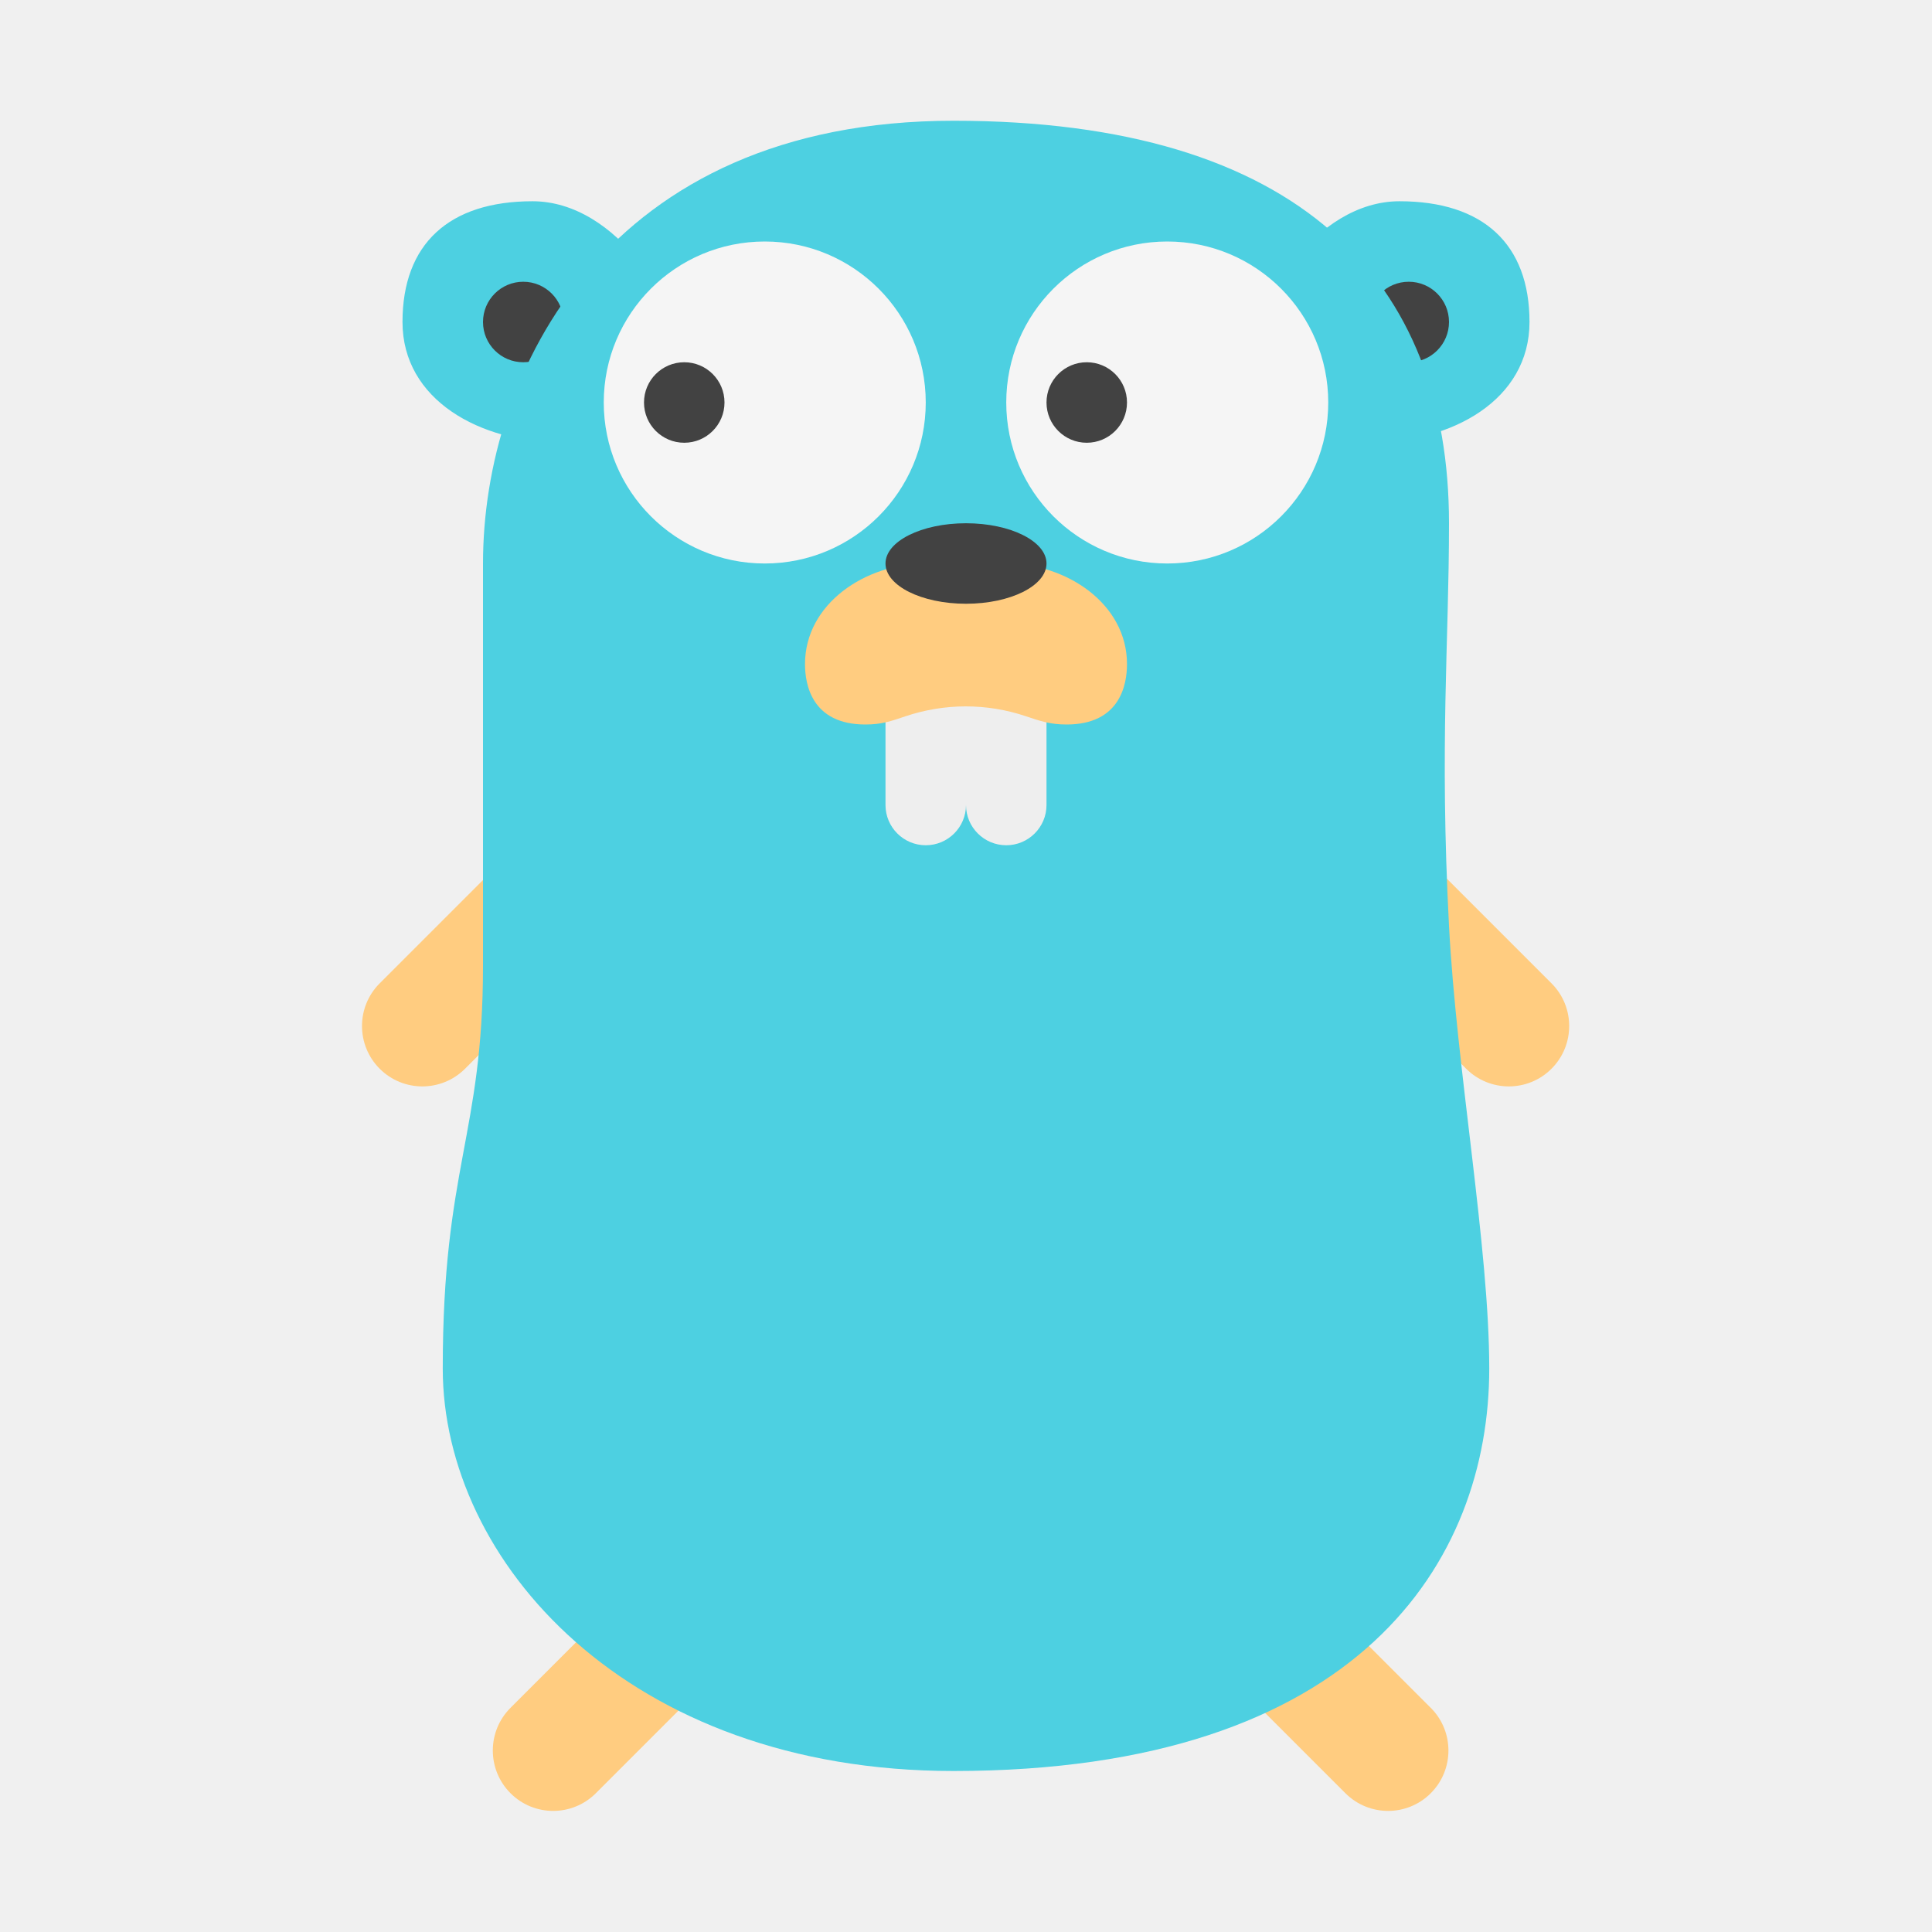
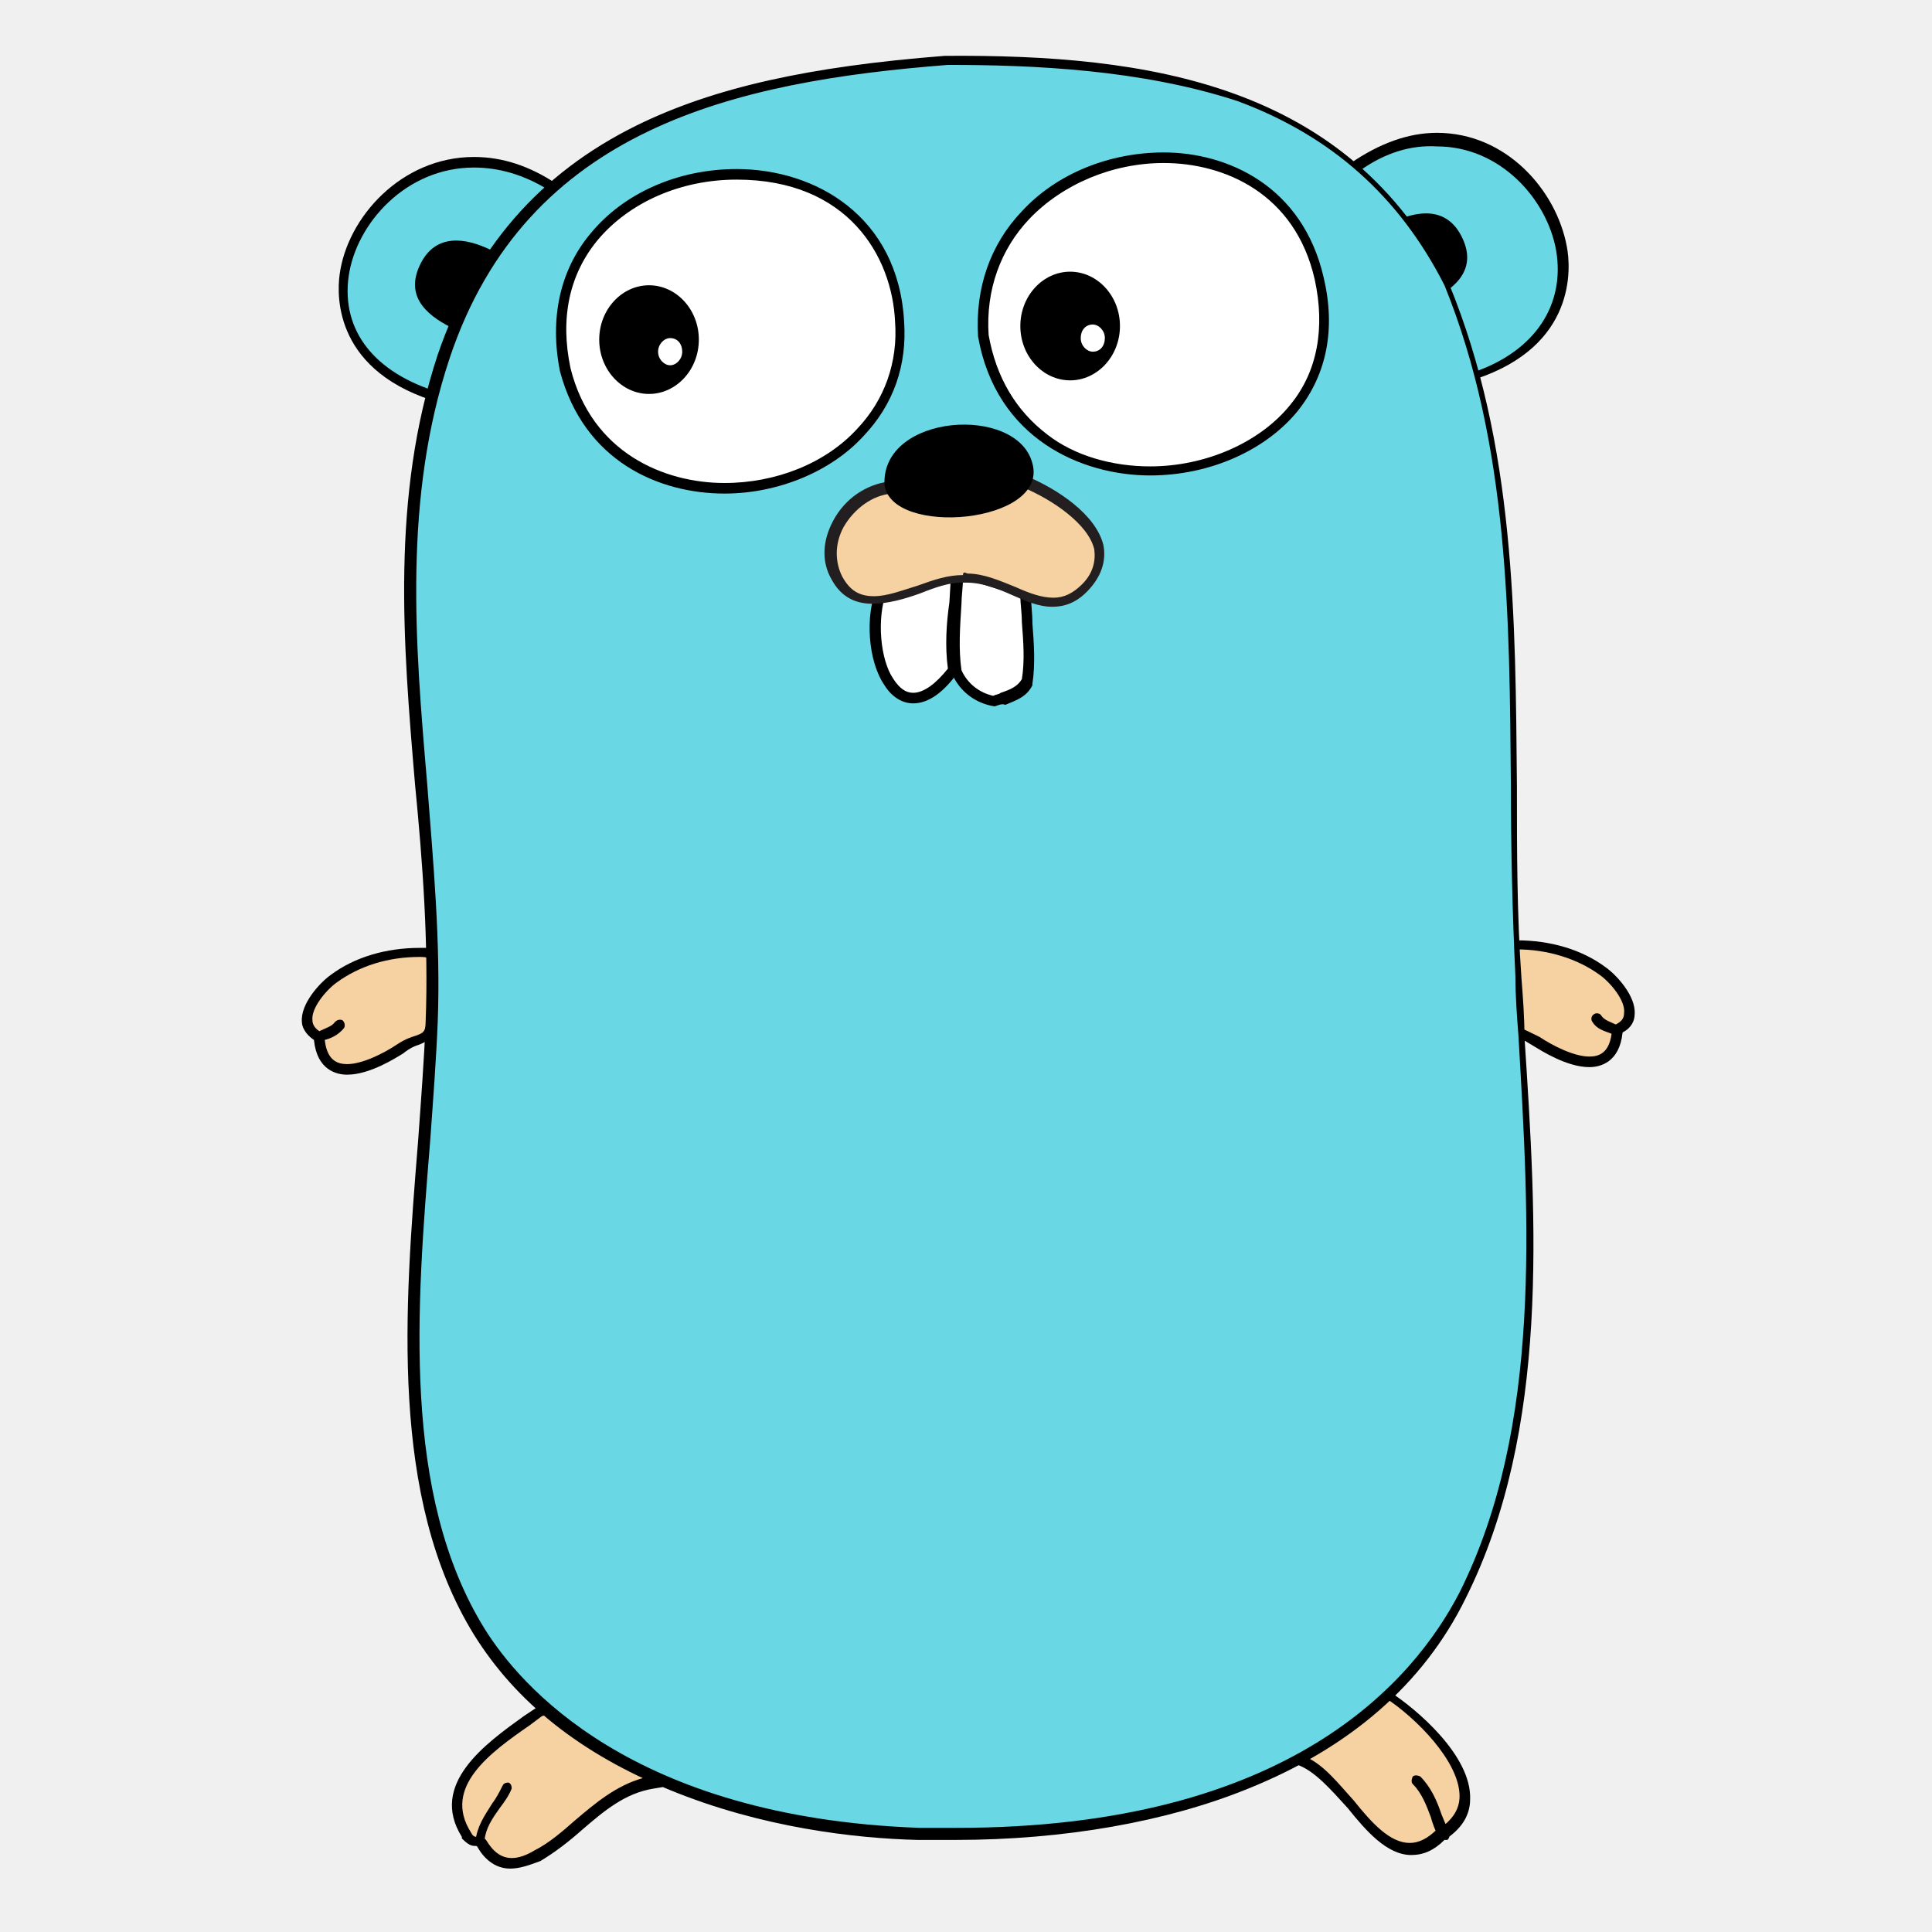
- <svg xmlns="http://www.w3.org/2000/svg" viewBox="0 0 48 48" width="48px" height="48px">
-   <path fill="#ffcc80" d="M35.547 42.431l-3.182-3.182-2.121 2.121 3.182 3.182c.586.586 1.536.586 2.121 0S36.133 43.017 35.547 42.431zM38.547 24.431l-3.182-3.182-2.121 2.121 3.182 3.182c.586.586 1.536.586 2.121 0S39.133 25.017 38.547 24.431zM12.683 42.431l3.182-3.182 2.121 2.121-3.182 3.182c-.586.586-1.536.586-2.121 0S12.097 43.017 12.683 42.431zM9.433 24.431l3.182-3.182 2.121 2.121-3.182 3.182c-.586.586-1.536.586-2.121 0S8.847 25.017 9.433 24.431z" />
-   <path fill="#4dd0e1" d="M38 8c0-1.933-1.149-3-3.231-3S31 7.567 31 9.5c0 1 1.923 1.5 3 1.5C36.082 11 38 9.933 38 8zM10 8c0-1.933 1.149-3 3.231-3S17 7.567 17 9.5c0 1-1.923 1.5-3 1.5C11.918 11 10 9.933 10 8z" />
-   <path fill="#424242" d="M35 7A1 1 0 1 0 35 9 1 1 0 1 0 35 7zM13 7A1 1 0 1 0 13 9 1 1 0 1 0 13 7z" />
-   <path fill="#4dd0e1" d="M37,34c0,4.774-3.219,10-13.31,10C15.568,44,11,38.774,11,34c0-5,1-5.806,1-10c0-4.688,0-7,0-10 c0-4.774,3.076-11,11.69-11S36,6.991,36,13c0,3-0.237,5.453,0,10C36.186,26.562,37,31,37,34z" />
-   <g>
-     <path fill="#f5f5f5" d="M29 6A4 4 0 1 0 29 14 4 4 0 1 0 29 6zM19 6A4 4 0 1 0 19 14 4 4 0 1 0 19 6z" />
-   </g>
-   <g>
-     <path fill="#eee" d="M24 20c0 .552.448 1 1 1s1-.448 1-1v-3h-2V20zM22 20c0 .552.448 1 1 1s1-.448 1-1v-3h-2V20z" />
-   </g>
-   <path fill="#ffcc80" d="M26.5,18c-0.412,0-0.653-0.085-1.011-0.205c-0.975-0.328-2.021-0.326-2.996,0.002 C22.138,17.916,21.91,18,21.5,18c-1.334,0-1.5-1-1.5-1.5c0-1.5,1.5-2.5,3-2.5c0.835,0,1.165,0,2,0c1.5,0,3,1,3,2.5 C28,17,27.834,18,26.5,18z" />
-   <g>
-     <path fill="#424242" d="M27 9A1 1 0 1 0 27 11 1 1 0 1 0 27 9zM17 9A1 1 0 1 0 17 11 1 1 0 1 0 17 9zM24 13A2 1 0 1 0 24 15 2 1 0 1 0 24 13z" />
-   </g>
+ <svg xmlns="http://www.w3.org/2000/svg" xmlns:xlink="http://www.w3.org/1999/xlink" viewBox="0 0 128 128" id="go">
+   <defs>
+     <path id="a" d="M18.8 1h90.5v126h-90.5z" />
+   </defs>
+   <clipPath id="b">
+     <use overflow="visible" xlink:href="#a" />
+   </clipPath>
+   <path fill="#F6D2A2" fill-rule="evenodd" d="M21.1 68.7c.2 3.5 3.7 1.9 5.3.8 1.5-1.1 2-.2 2.1-2.3.1-1.4.2-2.7.2-4.1-2.3-.2-4.8.3-6.7 1.7-.9.7-2.8 3-.9 3.9" clip-path="url(#b)" clip-rule="evenodd" />
+   <path d="M23 71.2c-.7 0-2-.3-2.2-2.3-.6-.4-.8-.9-.8-1.2-.1-1.2 1.2-2.6 1.9-3.1 1.6-1.2 3.7-1.8 5.9-1.8h1.3v.3c.1 1.1 0 2.2-.1 3.2 0 .3 0 .6-.1.9-.1 1.5-.4 1.7-1.1 2-.3.1-.6.2-1.1.6-.5.3-2.2 1.4-3.7 1.4zm4.8-7.8c-2.1 0-4 .6-5.5 1.7-.7.5-1.7 1.7-1.6 2.5 0 .3.2.6.6.8l.2.1v.2c.1 1.6.9 1.8 1.5 1.8 1 0 2.4-.7 3.3-1.3.6-.4 1-.5 1.3-.6.5-.2.6-.2.7-1.4 0-.3 0-.6.1-.9.1-.9.1-1.9.1-2.8-.3-.1-.5-.1-.7-.1z" clip-path="url(#b)" />
+   <path fill="#C6B198" fill-rule="evenodd" d="M21.1 68.7c.5-.2 1.1-.3 1.4-.8" clip-path="url(#b)" clip-rule="evenodd" />
+   <path d="M21.1 69c-.1 0-.3-.1-.3-.2-.1-.2 0-.4.2-.4.1 0 .2-.1.2-.1.4-.2.8-.3 1-.6.1-.1.3-.2.5-.1.1.1.2.3.1.5-.4.5-.9.7-1.3.8l-.2.1h-.2z" clip-path="url(#b)" />
+   <path fill="#6AD7E5" fill-rule="evenodd" d="M29.3 26.4c-13.6-3.8-3.5-21.1 7.4-14l-7.4 14z" clip-path="url(#b)" clip-rule="evenodd" />
+   <path d="M29.5 26.8l-.3-.1c-7-2-6.9-7-6.7-8.5.5-3.8 4.1-7.8 8.9-7.8 1.9 0 3.7.6 5.5 1.8l.3.2-7.7 14.4zm1.9-15.7c-4.5 0-7.8 3.7-8.3 7.2-.5 3.6 1.7 6.4 6 7.7l7.1-13.5c-1.5-.9-3.1-1.4-4.8-1.4z" clip-path="url(#b)" />
+   <path fill="#6AD7E5" fill-rule="evenodd" d="M89.6 11.1c10.7-7.5 20.5 9.5 8 13.8l-8-13.8z" clip-path="url(#b)" clip-rule="evenodd" />
+   <path d="M97.5 25.3l-8.3-14.3.3-.2c1.9-1.3 3.8-2 5.7-2 4.6 0 7.9 3.8 8.6 7.5.3 1.5.6 6.6-6 8.8l-.3.2zm-7.4-14l7.7 13.3c3.9-1.4 5.9-4.4 5.3-8-.6-3.4-3.7-6.9-7.9-6.9-1.7-.1-3.4.4-5.1 1.6z" clip-path="url(#b)" />
+   <path fill="#F6D2A2" fill-rule="evenodd" d="M92 112.3c2.7 1.7 7.7 6.8 3.6 9.3-3.9 3.6-6.1-4-9.6-5 1.5-2 3.4-3.9 6-4.3" clip-path="url(#b)" clip-rule="evenodd" />
+   <path d="M93.5 122.9c-1.6 0-3-1.6-4.2-3.1-1.1-1.2-2.2-2.5-3.4-2.9l-.5-.1.3-.4c1.2-1.7 3.2-3.9 6.2-4.4h.1l.1.1c1.7 1.1 5.4 4.2 5.3 7.1 0 1.1-.6 2-1.7 2.7-.7.7-1.4 1-2.2 1zm-7-6.5c1.2.5 2.2 1.8 3.2 2.9 1.2 1.5 2.4 2.8 3.7 2.8.6 0 1.2-.3 1.8-.9h.1c.9-.6 1.4-1.3 1.4-2.2 0-2.3-2.9-5.2-4.9-6.5-1.8.5-3.6 1.7-5.3 3.9zM95.6 121.9c-.1 0-.2-.1-.3-.2-.2-.4-.4-.9-.5-1.3-.3-.8-.6-1.6-1.2-2.2-.1-.1-.1-.3 0-.5.1-.1.3-.1.5 0 .7.7 1.1 1.6 1.4 2.5l.5 1.2c.1.2 0 .4-.1.5h-.3z" clip-path="url(#b)" />
+   <path fill="#F6D2A2" fill-rule="evenodd" d="M43.2 118.1c-3.2.5-5 3.4-7.7 4.9-2.5 1.5-3.5-.5-3.7-.9-.4-.2-.4.2-1-.4-2.3-3.7 2.4-6.4 4.9-8.2 3.5-.8 5.7 2.2 7.5 4.6" clip-path="url(#b)" clip-rule="evenodd" />
+   <path d="M33.8 123.8c-1.3 0-2-1.1-2.2-1.5h-.1c-.3 0-.5-.1-.9-.5v-.1c-2.2-3.5 1.6-6.2 4.1-8l.9-.6h.2c.4-.1.7-.1 1.1-.1 3 0 4.9 2.6 6.5 4.7l.5.7-.6.1c-1.9.3-3.3 1.5-4.7 2.7-.9.8-1.8 1.5-2.8 2.1-.8.3-1.4.5-2 .5zm-2.2-2.1c.1 0 .2 0 .4.1h.1l.1.1c.2.3.7 1.2 1.7 1.2.5 0 1-.2 1.5-.5 1-.5 1.9-1.3 2.7-2 1.3-1.1 2.7-2.3 4.5-2.8-1.5-2-3.3-4.2-5.8-4.2-.3 0-.6 0-.9.1l-.8.6c-2.6 1.8-5.8 4.1-3.9 7.1.1.2.2.3.4.3zM31.8 122.4c-.2 0-.4-.2-.3-.4.1-1 .6-1.7 1.1-2.5.3-.4.5-.8.7-1.2.1-.2.3-.2.4-.2.2.1.2.3.2.4-.2.5-.5.9-.8 1.3-.5.7-.9 1.3-1 2.1 0 .4-.1.5-.3.5z" clip-path="url(#b)" />
+   <path fill-rule="evenodd" d="M29.9 21.7c-1.8-.9-3.1-2.2-2-4.3 1-1.9 2.9-1.7 4.7-.8l-2.7 5.1zM94.8 19.9c1.8-.9 3.1-2.2 2-4.3-1-1.9-2.9-1.7-4.7-.8l2.7 5.1z" clip-path="url(#b)" clip-rule="evenodd" />
+   <path fill="#F6D2A2" fill-rule="evenodd" d="M107.1 68.2c-.2 3.5-3.7 1.9-5.3.8-1.5-1.1-2-.2-2.1-2.3-.1-1.4-.2-2.7-.2-4.1 2.3-.2 4.8.3 6.7 1.7 1 .8 2.8 3 .9 3.9" clip-path="url(#b)" clip-rule="evenodd" />
+   <path d="M105.3 70.7c-1.5 0-3.2-1.1-3.7-1.4-.5-.3-.8-.5-1.1-.6-.8-.3-1-.5-1.1-2 0-.3 0-.6-.1-.9-.1-1-.2-2.1-.1-3.2v-.3h1.3c2.2 0 4.3.6 5.9 1.8.7.5 2 1.9 1.9 3.1 0 .4-.2.9-.8 1.2-.2 2-1.5 2.3-2.2 2.3zm-5.5-7.7c0 .9 0 1.9.1 2.8 0 .3 0 .6.1.9.1 1.2.2 1.2.7 1.4.3.1.7.3 1.3.6.9.6 2.3 1.3 3.3 1.3.6 0 1.4-.2 1.5-1.8v-.2l.2-.1c.4-.2.6-.4.6-.8.1-.8-.9-2-1.6-2.5-1.5-1.1-3.5-1.7-5.5-1.7-.2.1-.4.1-.7.1z" clip-path="url(#b)" />
+   <path fill="#C6B198" fill-rule="evenodd" d="M107.1 68.2c-.5-.2-1.1-.3-1.4-.8" clip-path="url(#b)" clip-rule="evenodd" />
+   <path d="M107.1 68.6h-.1l-.2-.1c-.5-.2-1-.3-1.3-.8-.1-.1-.1-.4.1-.5.1-.1.4-.1.5.1.2.3.6.4 1 .6.1 0 .2.1.2.1.2.1.3.3.2.4-.1.1-.3.2-.4.2z" clip-path="url(#b)" />
+   <path fill="#6AD7E5" fill-rule="evenodd" d="M62.8 4c13.6 0 26.3 1.9 33 15 6 14.6 3.8 30.4 4.8 45.9.8 13.3 2.5 28.6-3.6 40.9-6.5 12.9-22.7 16.2-36 15.7-10.5-.4-23.1-3.8-29.1-13.4-6.9-11.2-3.7-27.9-3.2-40.4.6-14.8-4-29.7.9-44.1 4.9-15.1 18.5-18.5 33.2-19.6" clip-path="url(#b)" clip-rule="evenodd" />
+   <path d="M63.3 121.9h-2.5c-4.1-.1-10.3-.8-16.4-3.3-5.9-2.4-10.2-5.8-13-10.3-5.6-9.1-4.6-21.6-3.7-32.7.2-2.8.4-5.4.5-7.9.2-5.2-.2-10.6-.7-15.7-.8-9.4-1.6-19.1 1.5-28.5 2.4-7 6.7-12 13.2-15.2 5.1-2.5 11.4-3.9 20.4-4.6 13.4-.1 26.7 1.8 33.4 15.1 4.4 10.7 4.4 22.2 4.5 33.3 0 4.2 0 8.5.3 12.7.1 1.3.2 2.6.2 3.9.8 12.2 1.7 26-3.9 37.2-2.8 5.7-7.7 9.9-14.4 12.6-5.4 2.2-12.2 3.4-19.4 3.4zm-.5-117.6c-14.1 1.1-27.9 4.2-33 19.4-3.1 9.3-2.3 18.9-1.5 28.2.4 5.2.9 10.5.7 15.8-.1 2.5-.3 5.1-.5 7.9-.9 11-1.9 23.4 3.6 32.3 2.3 3.7 9.7 12.5 28.8 13.2h2.5c22.1 0 30.3-9.8 33.3-15.6 5.5-11 4.6-24.8 3.9-36.9-.1-1.3-.2-2.6-.2-3.9-.2-4.2-.3-8.5-.3-12.7-.1-11-.1-22.5-4.4-33.1-3-5.9-7.5-9.9-13.7-12.2-6.4-2.1-13.6-2.4-19.2-2.4z" clip-path="url(#b)" />
+   <path fill="#fff" fill-rule="evenodd" d="M65.2 22.2c2.4 14.2 25.6 10.4 22.3-3.9-3-12.8-23.1-9.2-22.3 3.9" clip-path="url(#b)" clip-rule="evenodd" />
+   <path d="M76.2 31.5c-4.5 0-10.2-2.4-11.4-9.2-.2-3.2.8-6.1 2.9-8.3 2.3-2.5 5.8-3.9 9.4-3.9 4.2 0 9.2 2.2 10.6 8.3.8 3.4.2 6.4-1.7 8.8-2.1 2.6-5.8 4.3-9.8 4.3zm-10.7-9.3c.5 2.8 1.8 5 3.9 6.6 1.8 1.4 4.3 2.1 6.8 2.1 3.7 0 7.3-1.6 9.3-4.1 1.8-2.2 2.3-5.1 1.6-8.3-1.3-5.7-6-7.7-10-7.7-3.4 0-6.7 1.4-8.9 3.7-1.9 2-2.9 4.7-2.7 7.7z" clip-path="url(#b)" />
+   <path fill="#fff" fill-rule="evenodd" d="M37.5 24.5c3.2 12.3 22.9 9.2 22.2-3.2-.9-14.8-25.3-12-22.2 3.2" clip-path="url(#b)" clip-rule="evenodd" />
+   <path d="M48 32.7c-4.3 0-9.3-2.1-10.9-8.1-.7-3.5 0-6.7 2-9.1 2.2-2.7 5.8-4.3 9.7-4.3 5.2 0 10.7 3.1 11.1 10.1.2 2.9-.7 5.5-2.7 7.6-2.1 2.3-5.6 3.8-9.2 3.8zm.8-20.8c-3.7 0-7.1 1.5-9.2 4-1.9 2.3-2.5 5.2-1.8 8.5 1.4 5.6 6.2 7.6 10.2 7.6 3.4 0 6.7-1.3 8.8-3.6 1.8-1.9 2.7-4.4 2.5-7.1-.2-4.3-3.1-9.4-10.5-9.4z" clip-path="url(#b)" />
+   <path fill="#fff" fill-rule="evenodd" d="M68 39.2c0 1.8.4 3.9.1 5.9-.5.9-1.4 1-2.2 1.3-1.1-.2-2-.9-2.5-1.9-.3-2.2.1-4.4.2-6.6l4.4 1.3z" clip-path="url(#b)" clip-rule="evenodd" />
+   <path d="M65.9 46.8c-1.3-.2-2.3-1-2.8-2.1-.2-1.6-.1-3.1 0-4.6.1-.7.1-1.4.1-2.1v-.4l5.1 1.6v.2c0 .6.1 1.2.1 1.9.1 1.3.2 2.7 0 4v.1c-.4.8-1.1 1-1.8 1.3-.2-.1-.4 0-.7.1zm-2.2-2.4c.4.9 1.2 1.5 2.1 1.7.2-.1.4-.1.5-.2.6-.2 1.1-.4 1.4-.9.2-1.2.1-2.5 0-3.8 0-.6-.1-1.2-.1-1.7l-3.8-1.2c0 .6-.1 1.2-.1 1.7-.1 1.6-.2 3 0 4.4z" clip-path="url(#b)" />
+   <path fill-rule="evenodd" d="M46.3 22.5c0 2-1.5 3.6-3.3 3.6-1.8 0-3.3-1.6-3.3-3.6s1.5-3.6 3.3-3.6c1.8 0 3.3 1.6 3.3 3.6" clip-path="url(#b)" clip-rule="evenodd" />
+   <path fill="#fff" fill-rule="evenodd" d="M45.2 23.3c0 .5-.4.9-.8.9s-.8-.4-.8-.9.4-.9.8-.9c.5 0 .8.4.8.9" clip-path="url(#b)" clip-rule="evenodd" />
+   <path fill-rule="evenodd" d="M74.2 21.6c0 2-1.5 3.6-3.3 3.6-1.8 0-3.3-1.6-3.3-3.6s1.5-3.6 3.3-3.6c1.8 0 3.3 1.6 3.3 3.6" clip-path="url(#b)" clip-rule="evenodd" />
+   <path fill="#fff" fill-rule="evenodd" d="M73.2 22.4c0 .5-.3.9-.8.9-.4 0-.8-.4-.8-.9s.3-.9.8-.9c.4 0 .8.4.8.9M58.4 39c-1.5 3.5.8 10.6 4.8 5.4-.3-2.2.1-4.4.2-6.6l-5 1.2z" clip-path="url(#b)" clip-rule="evenodd" />
+   <path d="M60.5 46.6c-.7 0-1.4-.4-1.9-1.2-1.1-1.6-1.3-4.6-.5-6.5l.1-.2 5.5-1.4v.4l-.1 2.2c-.1 1.5-.2 2.9 0 4.4v.1l-.1.1c-1 1.4-2 2.1-3 2.1zm-1.8-7.3c-.6 1.7-.4 4.4.5 5.7.4.6.8.9 1.3.9.7 0 1.5-.6 2.3-1.6-.2-1.5-.1-3 .1-4.4l.1-1.7-4.3 1.1z" clip-path="url(#b)" />
+   <path fill="#F6D2A2" fill-rule="evenodd" d="M58.9 32.2c-2.7.2-4.9 3.5-3.5 6 1.9 3.4 6-.3 8.6 0 3 .1 5.4 3.2 7.8.6 2.7-2.9-1.2-5.7-4.1-7l-8.8.4z" clip-path="url(#b)" clip-rule="evenodd" />
+   <path fill="#231F20" d="M69.7 40.2c-.9 0-1.8-.4-2.7-.8-.9-.4-1.9-.8-3-.8h-.3c-.8 0-1.7.3-2.7.7-1.1.4-2.2.7-3.2.7-1.2 0-2.1-.5-2.7-1.6-.7-1.2-.6-2.6.1-3.9.8-1.5 2.2-2.4 3.7-2.6l8.9-.4h.1c2.2.9 4.7 2.6 5.2 4.6.2 1-.1 2-.9 2.9-.8.9-1.6 1.2-2.5 1.2zm-5.6-2.2c1.1 0 2.2.5 3.2.9.9.4 1.7.7 2.5.7.7 0 1.3-.3 1.9-.9.7-.7.9-1.5.8-2.3-.4-1.7-2.8-3.3-4.7-4.1l-8.7.4c-1.3.1-2.5 1-3.2 2.2-.6 1.1-.6 2.3-.1 3.3.5.9 1.1 1.3 2.1 1.3.9 0 1.9-.4 2.9-.7 1.1-.4 2-.7 3-.7 0-.2.1-.2.3-.1z" clip-path="url(#b)" />
+   <path fill-rule="evenodd" d="M58.6 32.1c-.2-4.7 8.8-5.3 9.8-1.4 1.1 4-9.4 4.9-9.8 1.4" clip-path="url(#b)" clip-rule="evenodd" />
</svg>
